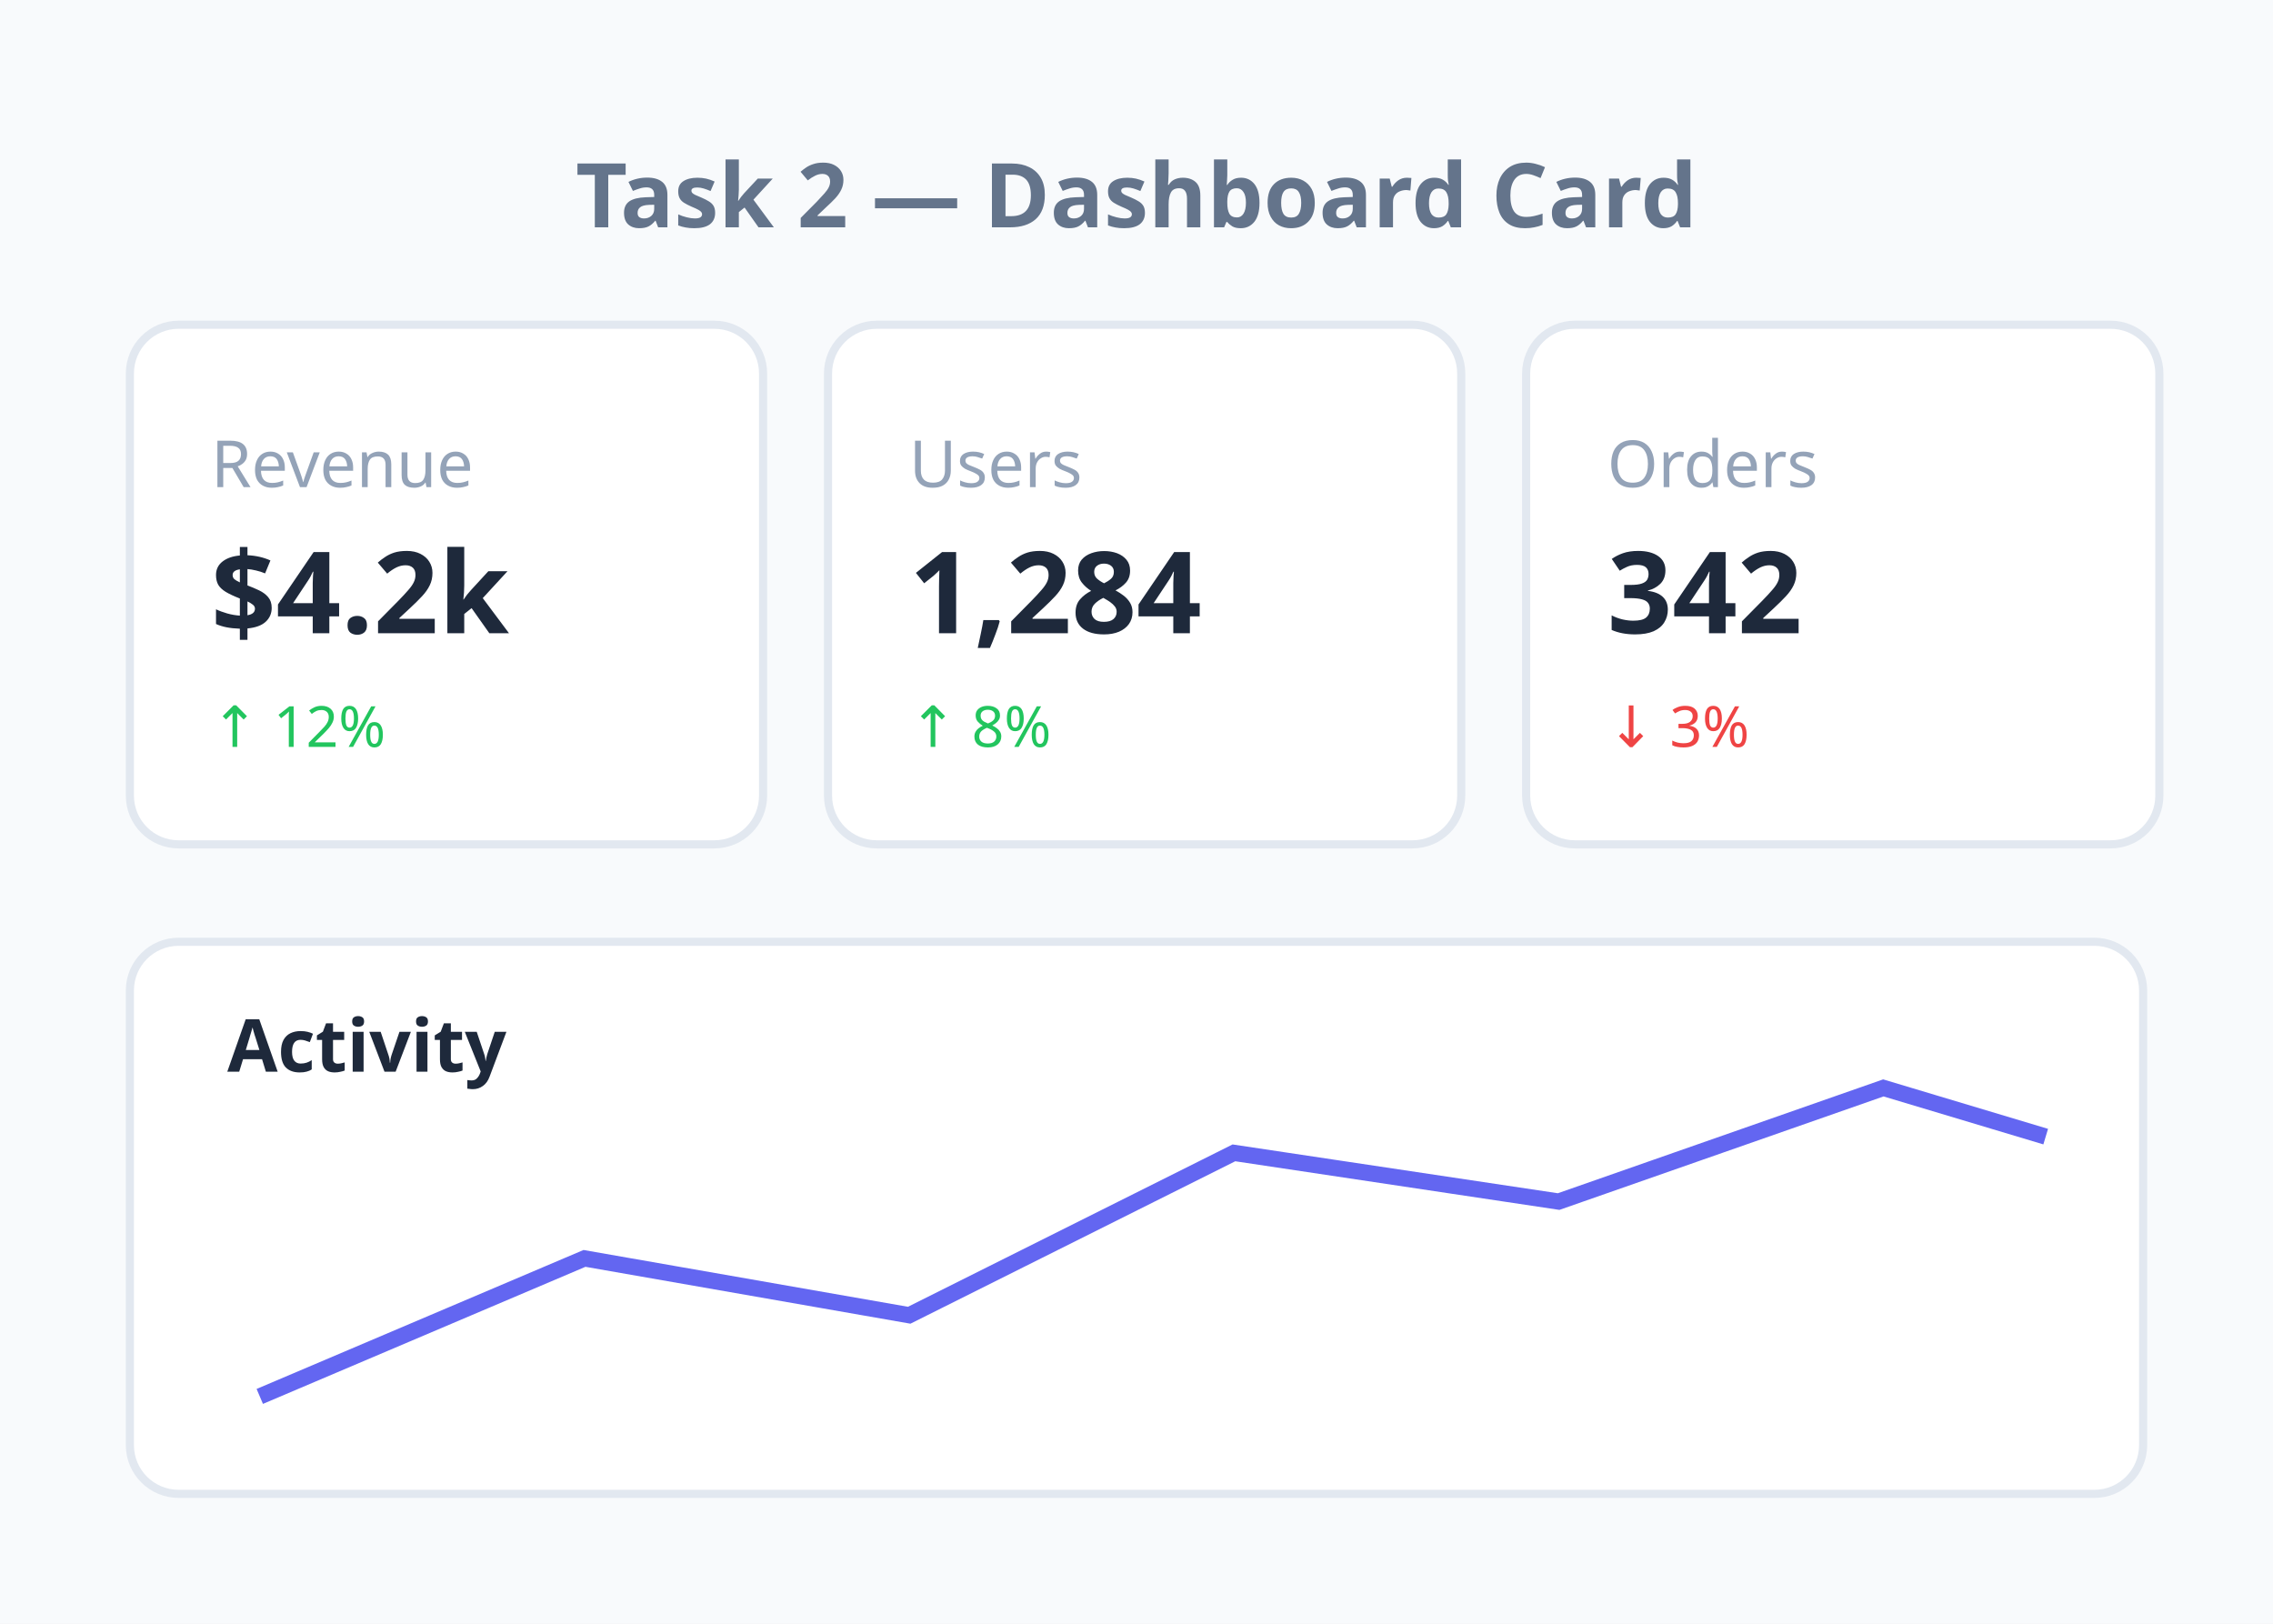
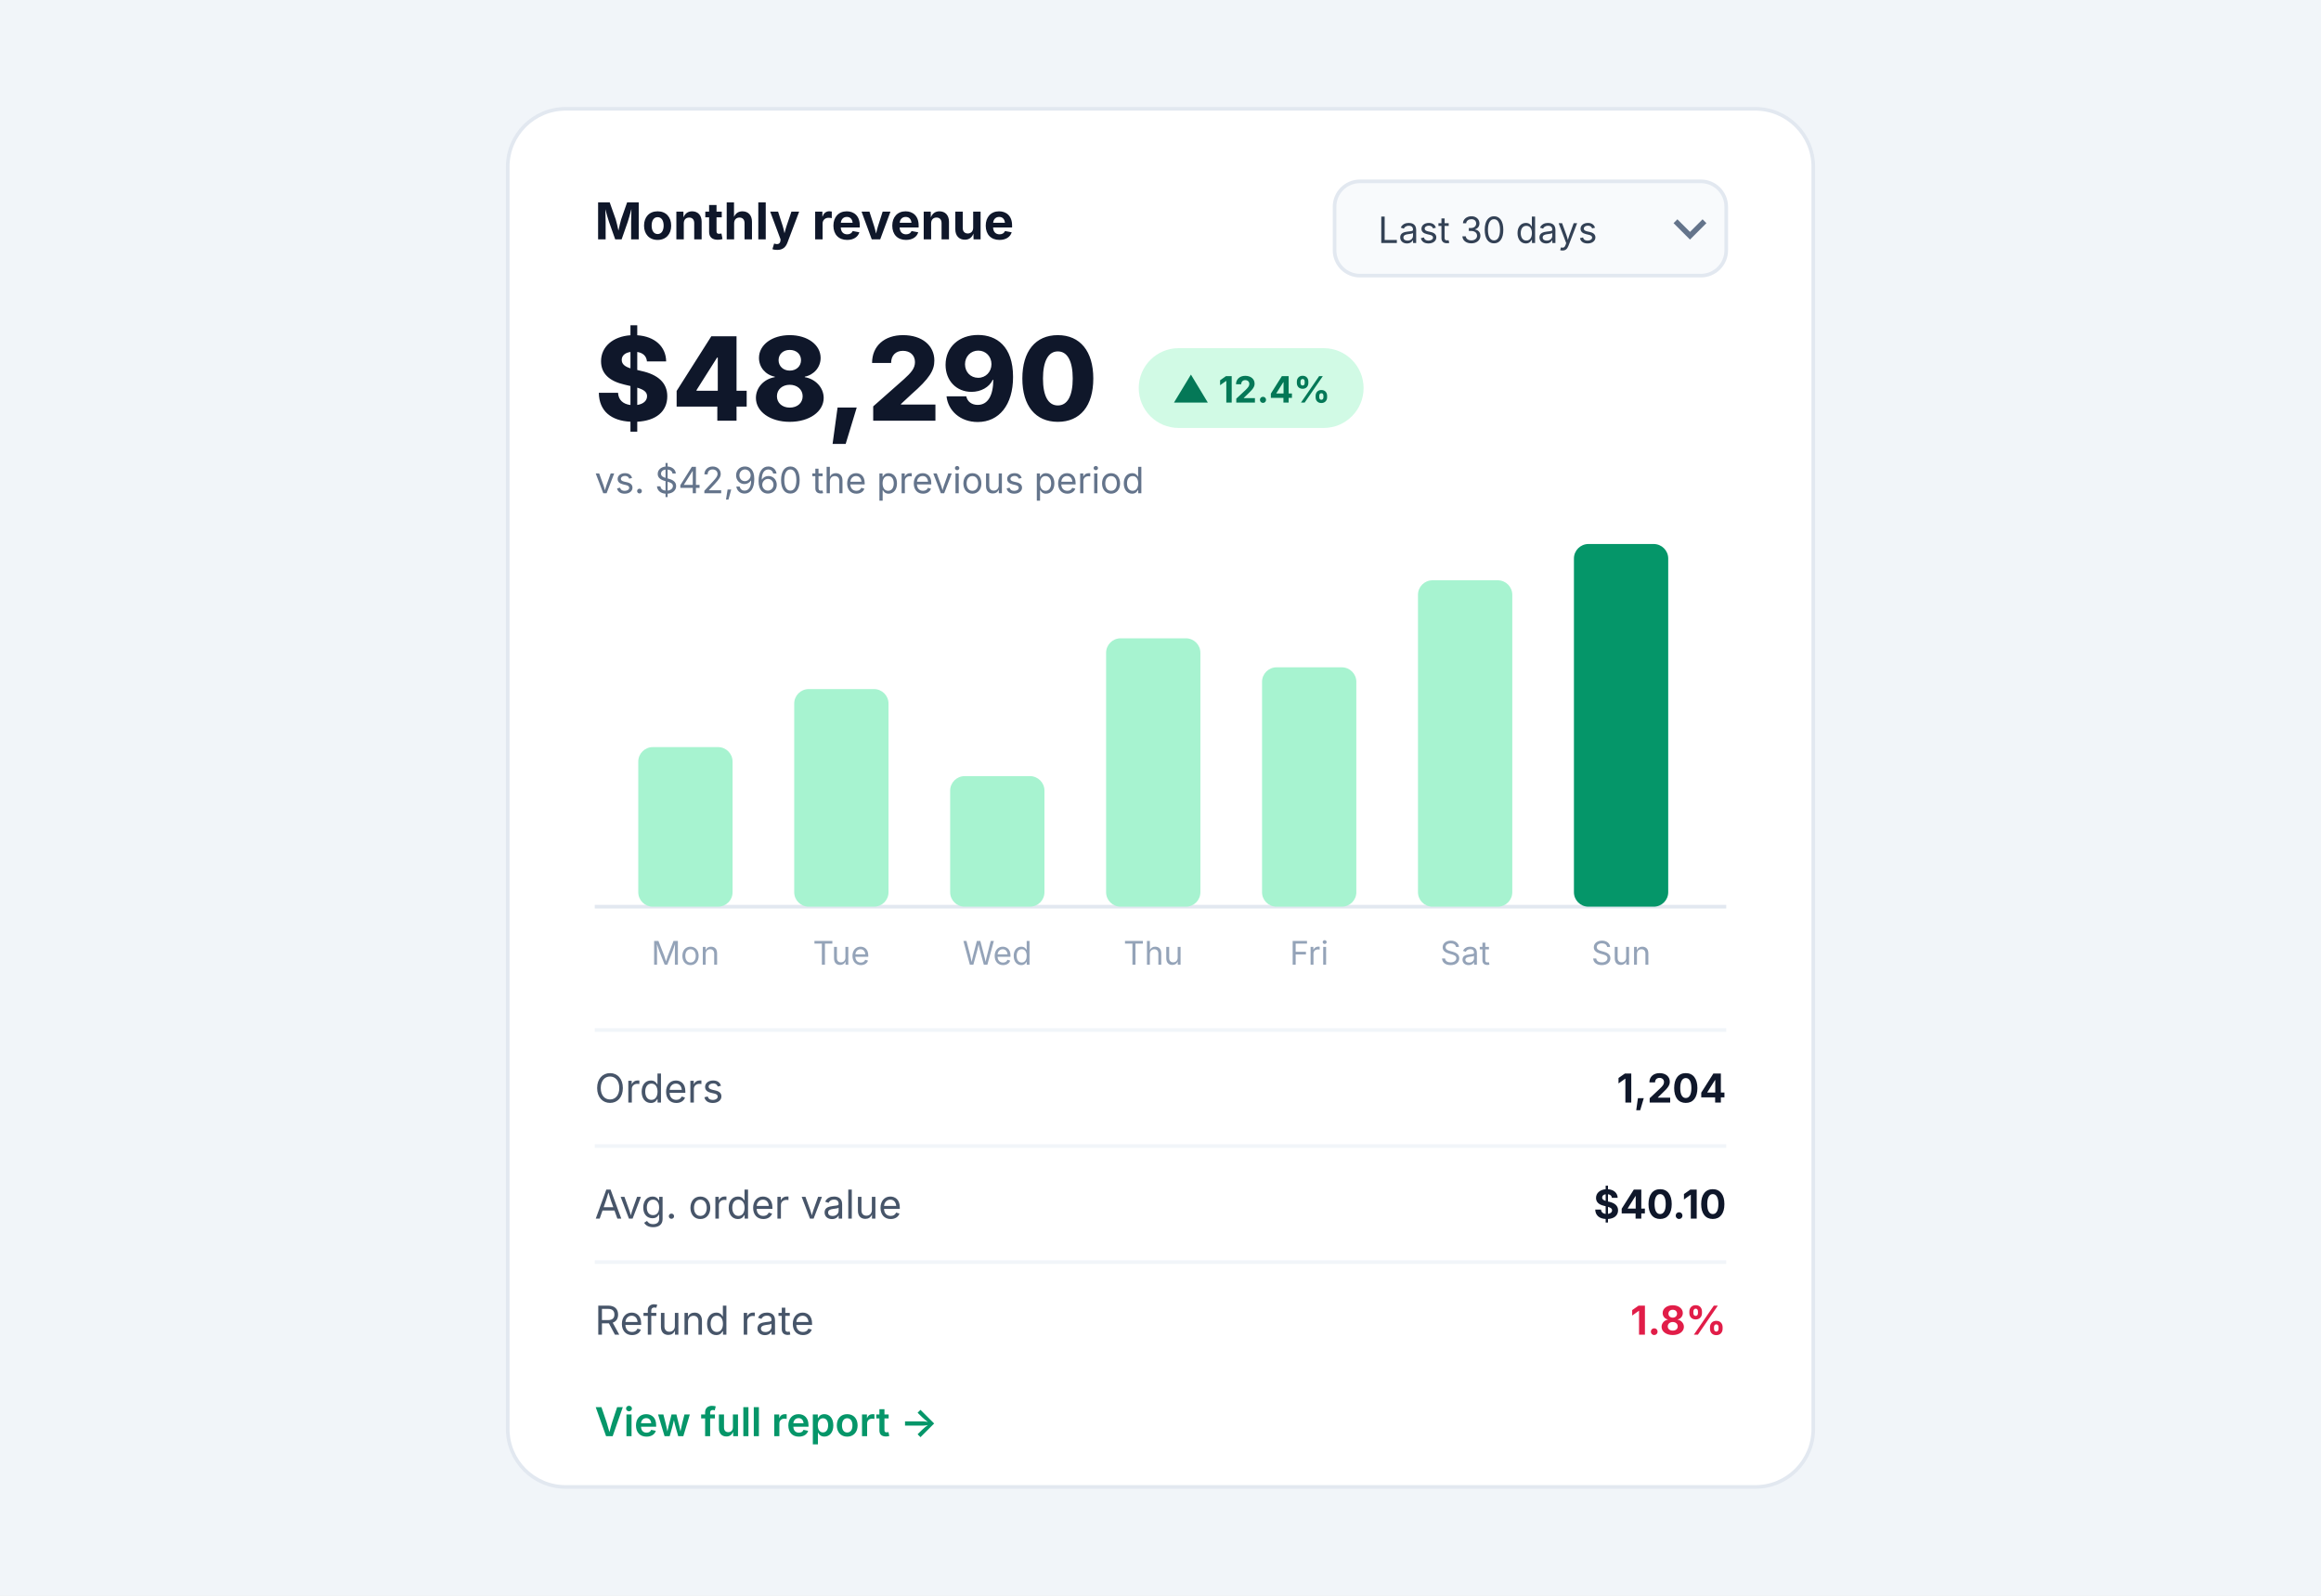
- <svg xmlns="http://www.w3.org/2000/svg" width="280" height="200" viewBox="0 0 280 200">
-   <rect width="280" height="200" fill="#f8fafc" />
-   <text x="140" y="28" font-family="sans-serif" font-size="11" font-weight="600" fill="#64748b" text-anchor="middle">Task 2 — Dashboard Card</text>
-   <rect x="16" y="40" width="78" height="64" rx="6" fill="white" stroke="#e2e8f0" stroke-width="1" />
-   <text x="26" y="60" font-family="sans-serif" font-size="8" fill="#94a3b8">Revenue</text>
-   <text x="26" y="78" font-family="sans-serif" font-size="14" font-weight="700" fill="#1e293b">$4.2k</text>
-   <text x="26" y="92" font-family="sans-serif" font-size="7" fill="#22c55e">↑ 12%</text>
-   <rect x="102" y="40" width="78" height="64" rx="6" fill="white" stroke="#e2e8f0" stroke-width="1" />
-   <text x="112" y="60" font-family="sans-serif" font-size="8" fill="#94a3b8">Users</text>
-   <text x="112" y="78" font-family="sans-serif" font-size="14" font-weight="700" fill="#1e293b">1,284</text>
-   <text x="112" y="92" font-family="sans-serif" font-size="7" fill="#22c55e">↑ 8%</text>
-   <rect x="188" y="40" width="78" height="64" rx="6" fill="white" stroke="#e2e8f0" stroke-width="1" />
-   <text x="198" y="60" font-family="sans-serif" font-size="8" fill="#94a3b8">Orders</text>
-   <text x="198" y="78" font-family="sans-serif" font-size="14" font-weight="700" fill="#1e293b">342</text>
-   <text x="198" y="92" font-family="sans-serif" font-size="7" fill="#ef4444">↓ 3%</text>
-   <rect x="16" y="116" width="248" height="68" rx="6" fill="white" stroke="#e2e8f0" stroke-width="1" />
-   <text x="28" y="132" font-family="sans-serif" font-size="9" font-weight="600" fill="#1e293b">Activity</text>
-   <polyline points="32,172 72,155 112,162 152,142 192,148 232,134 252,140" fill="none" stroke="#6366f1" stroke-width="2" />
+ <svg xmlns="http://www.w3.org/2000/svg" width="640" height="440" viewBox="0 0 640 440" font-family="Inter, ui-sans-serif, system-ui, -apple-system, Segoe UI, sans-serif">
+   <rect width="640" height="440" fill="#f1f5f9" />
+   <rect x="140" y="30" width="360" height="380" rx="16" fill="#ffffff" stroke="#e2e8f0" />
+   <text x="164" y="66" font-size="14" font-weight="700" fill="#0f172a">Monthly revenue</text>
+   <rect x="368" y="50" width="108" height="26" rx="7" fill="#f8fafc" stroke="#e2e8f0" />
+   <text x="380" y="67" font-size="10" fill="#334155">Last 30 days</text>
+   <path d="M462 61 l4 4 l4 -4" fill="none" stroke="#64748b" stroke-width="1.5" />
+   <text x="164" y="116" font-size="32" font-weight="800" fill="#0f172a">$48,290</text>
+   <rect x="314" y="96" width="62" height="22" rx="11" fill="#d1fae5" />
+   <text x="345" y="111" font-size="10" font-weight="700" fill="#047857" text-anchor="middle">▲ 12.4%</text>
+   <text x="164" y="136" font-size="10" fill="#64748b">vs. $42,960 the previous period</text>
+   <line x1="164" y1="250" x2="476" y2="250" stroke="#e2e8f0" />
+   <rect x="176" y="206" width="26" height="44" rx="4" fill="#a7f3d0" />
+   <rect x="219" y="190" width="26" height="60" rx="4" fill="#a7f3d0" />
+   <rect x="262" y="214" width="26" height="36" rx="4" fill="#a7f3d0" />
+   <rect x="305" y="176" width="26" height="74" rx="4" fill="#a7f3d0" />
+   <rect x="348" y="184" width="26" height="66" rx="4" fill="#a7f3d0" />
+   <rect x="391" y="160" width="26" height="90" rx="4" fill="#a7f3d0" />
+   <rect x="434" y="150" width="26" height="100" rx="4" fill="#059669" />
+   <g font-size="9" fill="#94a3b8" text-anchor="middle">
+     <text x="189" y="266">Mon</text>
+     <text x="232" y="266">Tue</text>
+     <text x="275" y="266">Wed</text>
+     <text x="318" y="266">Thu</text>
+     <text x="361" y="266">Fri</text>
+     <text x="404" y="266">Sat</text>
+     <text x="447" y="266">Sun</text>
+   </g>
+   <line x1="164" y1="284" x2="476" y2="284" stroke="#f1f5f9" />
+   <text x="164" y="304" font-size="11" fill="#475569">Orders</text>
+   <text x="476" y="304" font-size="11" font-weight="700" fill="#0f172a" text-anchor="end">1,204</text>
+   <line x1="164" y1="316" x2="476" y2="316" stroke="#f1f5f9" />
+   <text x="164" y="336" font-size="11" fill="#475569">Avg. order value</text>
+   <text x="476" y="336" font-size="11" font-weight="700" fill="#0f172a" text-anchor="end">$40.10</text>
+   <line x1="164" y1="348" x2="476" y2="348" stroke="#f1f5f9" />
+   <text x="164" y="368" font-size="11" fill="#475569">Refund rate</text>
+   <text x="476" y="368" font-size="11" font-weight="700" fill="#e11d48" text-anchor="end">1.8%</text>
+   <text x="164" y="396" font-size="11" font-weight="600" fill="#059669">View full report →</text>
</svg>
